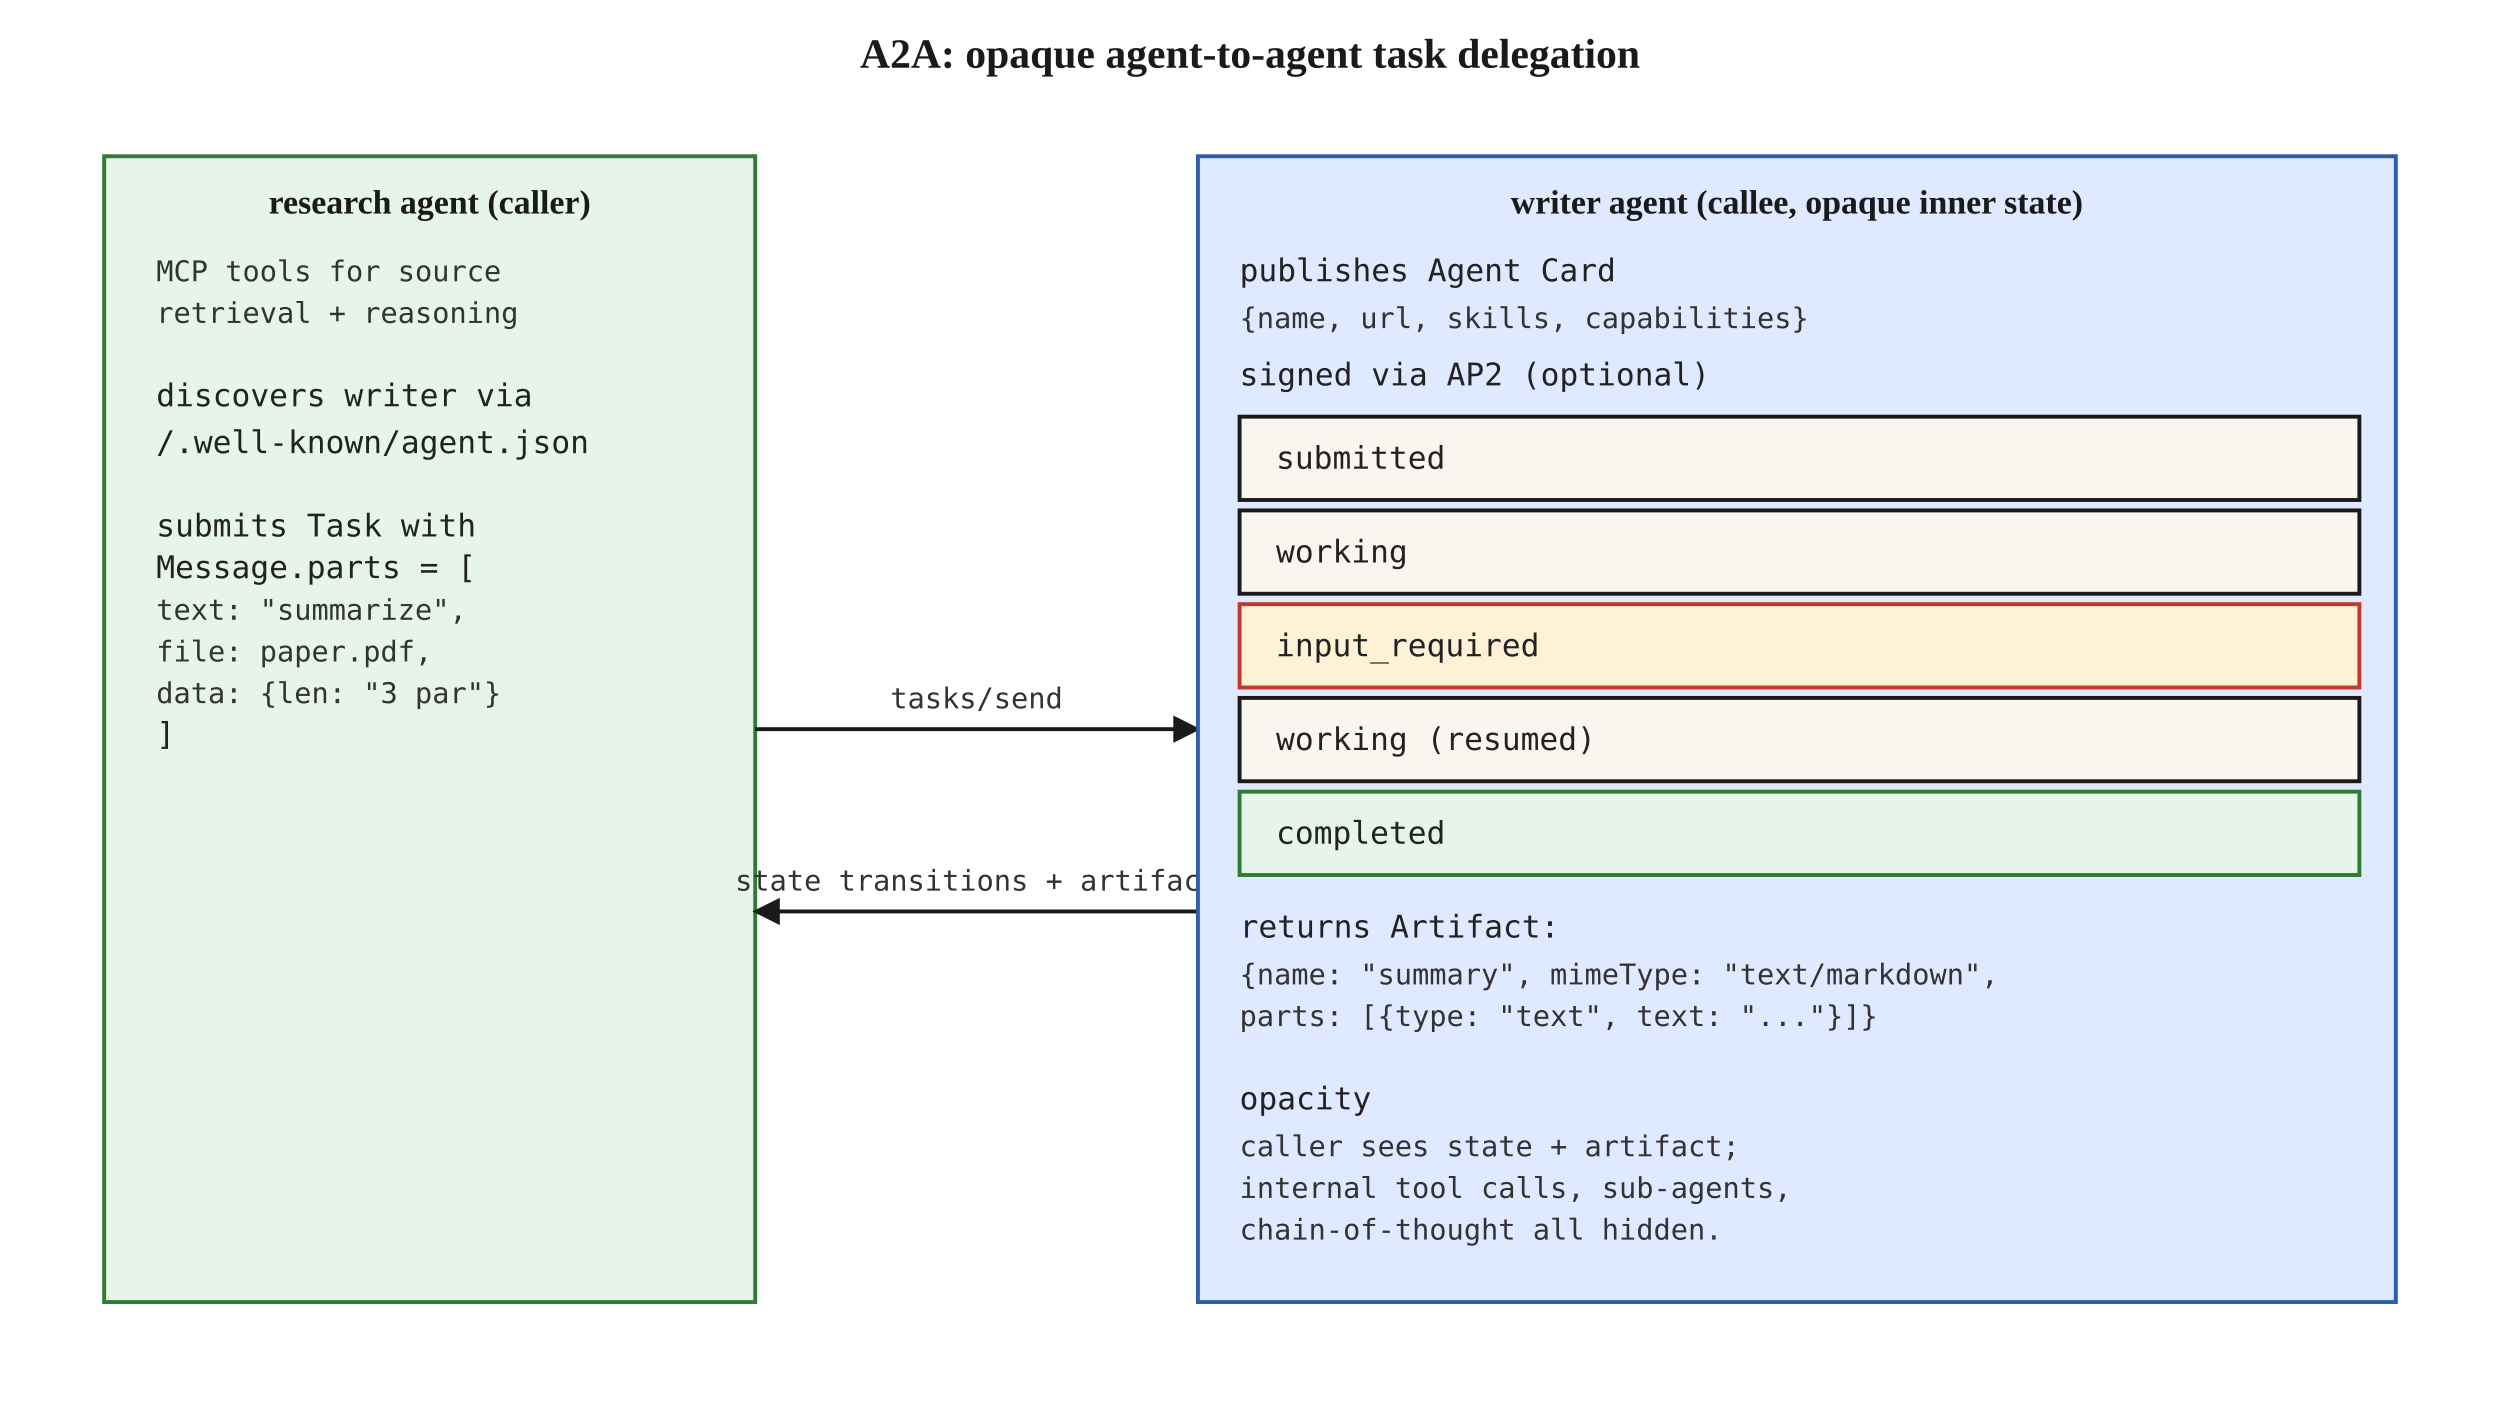
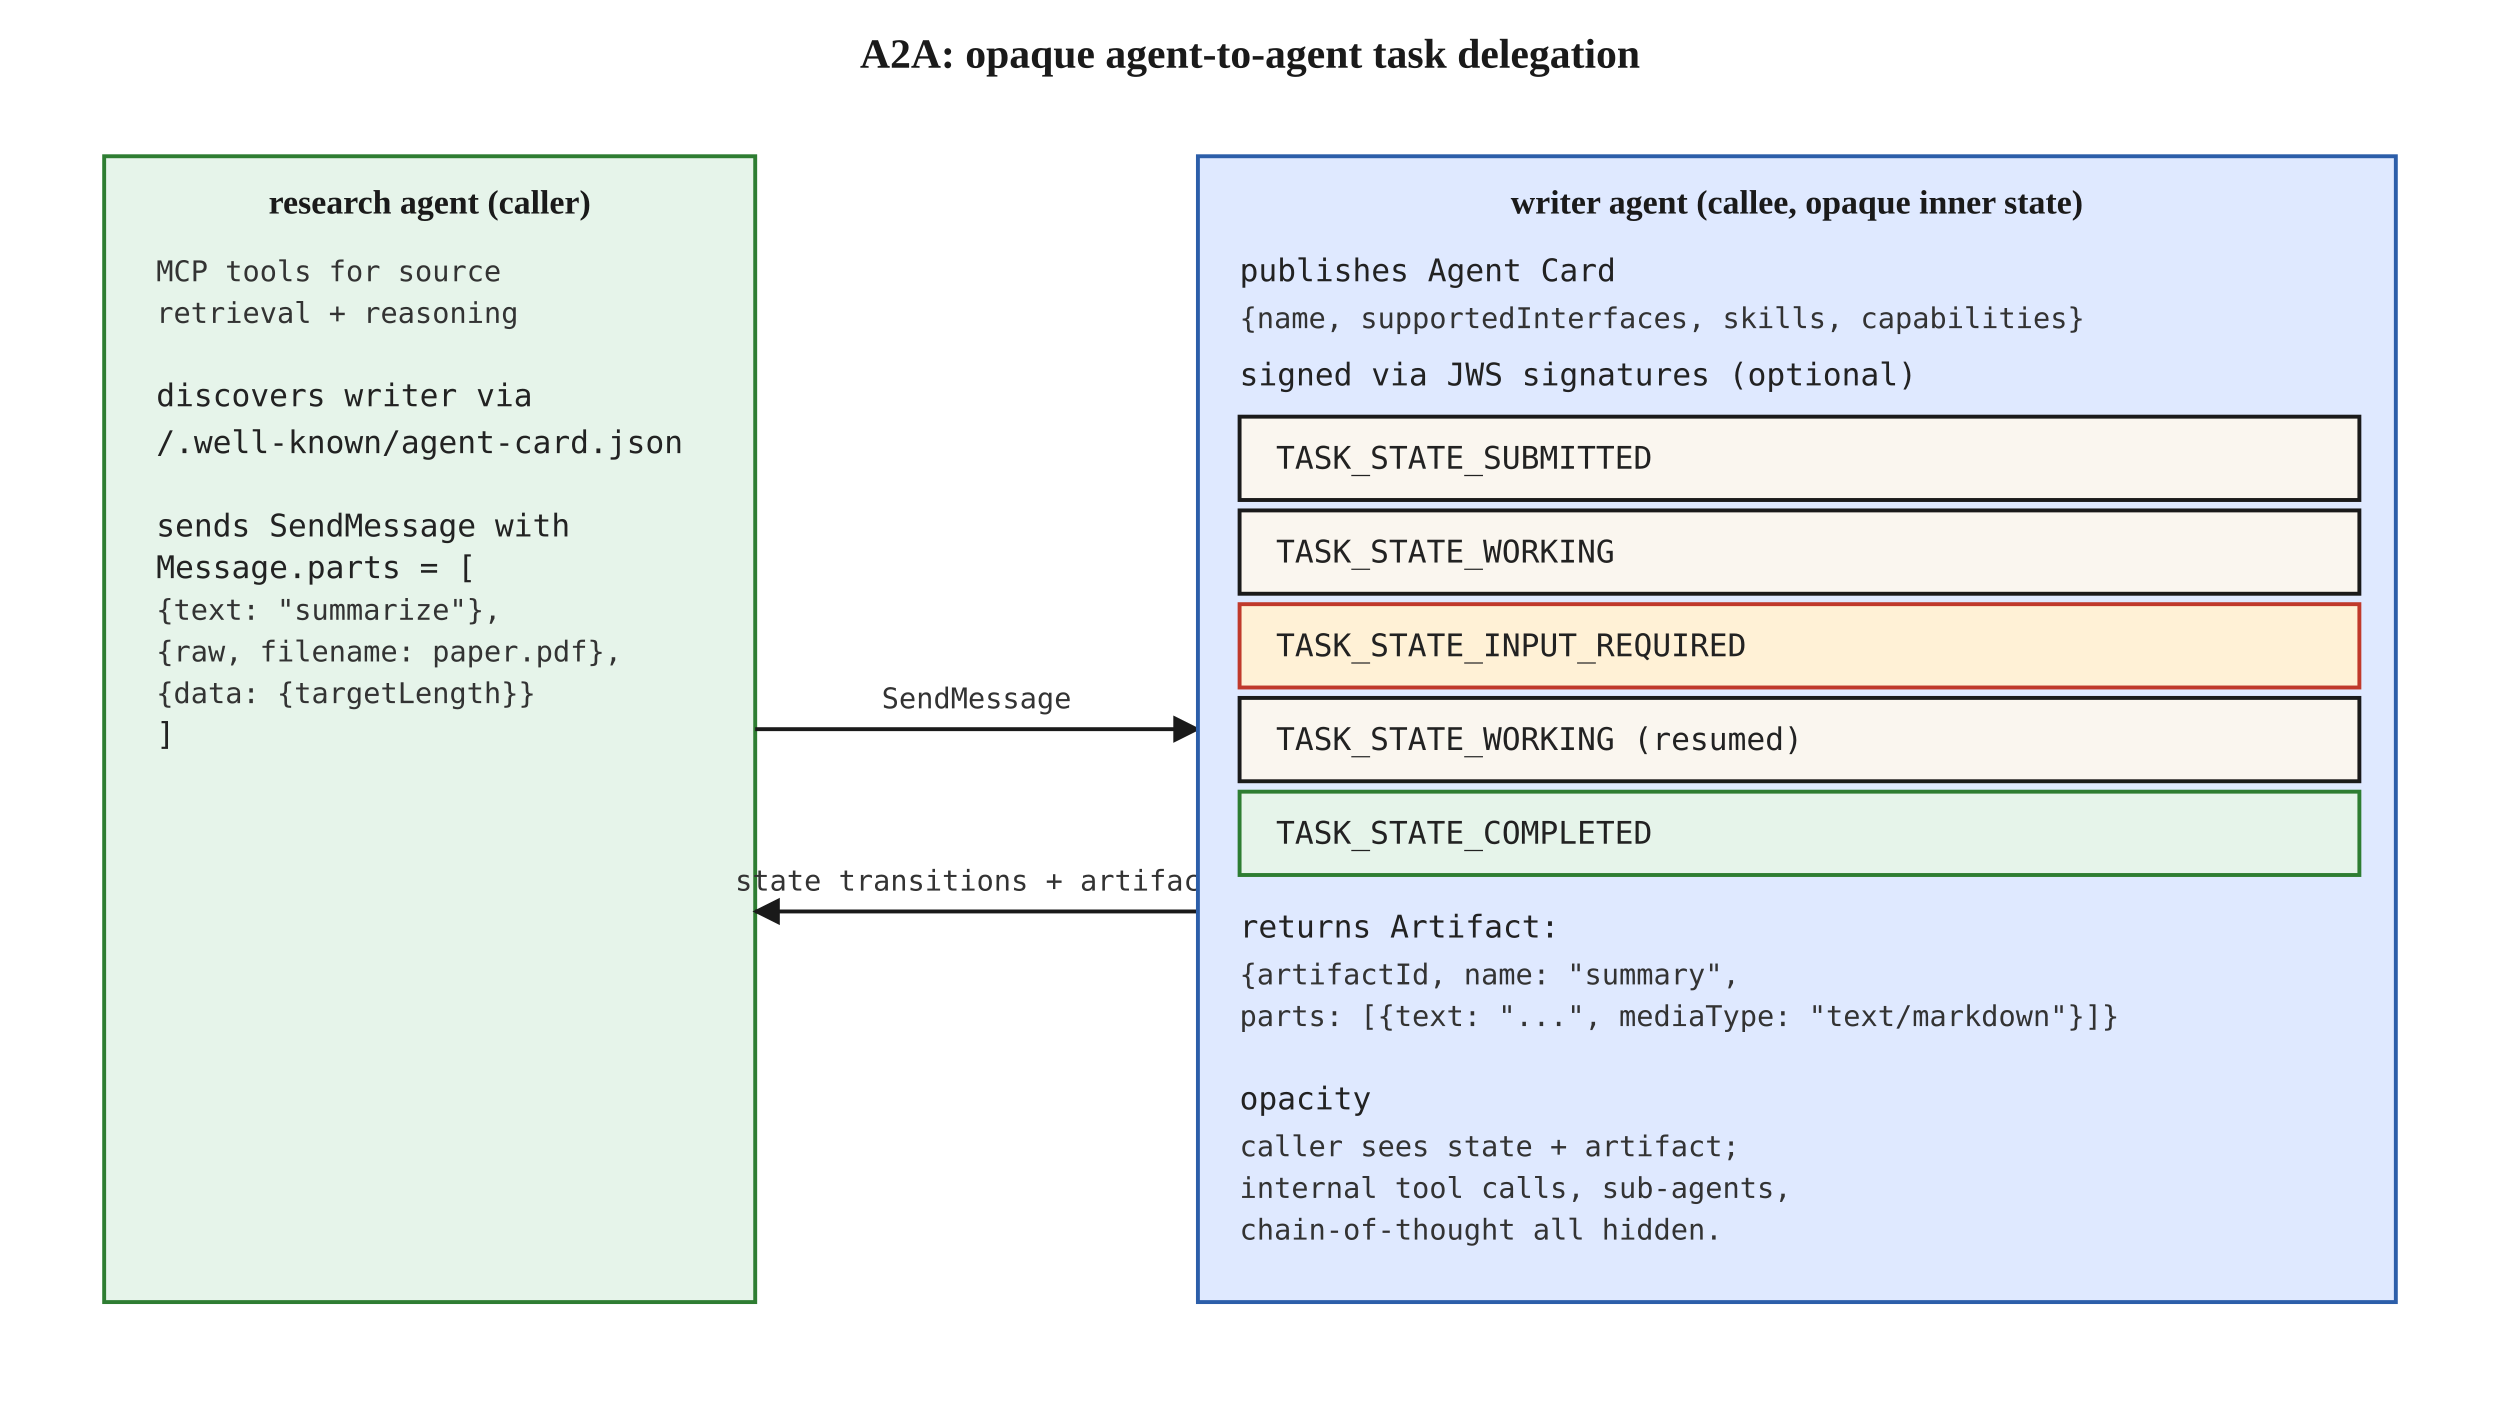
<svg xmlns="http://www.w3.org/2000/svg" viewBox="0 0 960 540" font-family="Georgia, 'Times New Roman', serif">
  <defs>
    <marker id="arrow" viewBox="0 0 10 10" refX="9" refY="5" markerWidth="7" markerHeight="7" orient="auto">
      <path d="M0,0 L10,5 L0,10 z" fill="#1a1a1a" />
    </marker>
    <style>
      .box { fill: #faf6ef; stroke: #1a1a1a; stroke-width: 1.5; }
      .cool { fill: #e6f4ea; stroke: #2e7d32; stroke-width: 1.5; }
      .cold { fill: #dfe9ff; stroke: #2c5ea9; stroke-width: 1.5; }
      .hot { fill: #fff1d6; stroke: #c0392b; stroke-width: 1.5; }
      .title { font-size: 16px; font-weight: 700; fill: #1a1a1a; }
      .head { font-size: 13px; font-weight: 700; fill: #1a1a1a; }
      .step { font-size: 12px; font-family: 'Menlo', monospace; fill: #222; }
      .small { font-size: 11px; font-family: 'Menlo', monospace; fill: #333; }
      .caption { font-size: 11px; fill: #555; font-style: italic; }
      .edge { stroke: #1a1a1a; stroke-width: 1.5; fill: none; }
    </style>
  </defs>
  <text x="480" y="26" text-anchor="middle" class="title">A2A: opaque agent-to-agent task delegation</text>
  <rect x="40" y="60" width="250" height="440" class="cool" />
  <text x="165" y="82" text-anchor="middle" class="head">research agent (caller)</text>
  <text x="60" y="108" class="small">MCP tools for source</text>
  <text x="60" y="124" class="small">retrieval + reasoning</text>
  <text x="60" y="156" class="step">discovers writer via</text>
-   <text x="60" y="174" class="step">/.well-known/agent.json</text>
-   <text x="60" y="206" class="step">submits Task with</text>
+   <text x="60" y="174" class="step">/.well-known/agent-card.json</text>
+   <text x="60" y="206" class="step">sends SendMessage with</text>
  <text x="60" y="222" class="step">Message.parts = [</text>
-   <text x="60" y="238" class="small">  text: "summarize",</text>
-   <text x="60" y="254" class="small">  file: paper.pdf,</text>
-   <text x="60" y="270" class="small">  data: {len: "3 par"}</text>
+   <text x="60" y="238" class="small">  {text: "summarize"},</text>
+   <text x="60" y="254" class="small">  {raw, filename: paper.pdf},</text>
+   <text x="60" y="270" class="small">  {data: {targetLength}}</text>
  <text x="60" y="286" class="step">]</text>
  <path d="M290,280 L460,280" class="edge" marker-end="url(#arrow)" />
-   <text x="375" y="272" text-anchor="middle" class="small">tasks/send</text>
+   <text x="375" y="272" text-anchor="middle" class="small">SendMessage</text>
  <path d="M460,350 L290,350" class="edge" marker-end="url(#arrow)" />
  <text x="375" y="342" text-anchor="middle" class="small">state transitions + artifact</text>
  <rect x="460" y="60" width="460" height="440" class="cold" />
  <text x="690" y="82" text-anchor="middle" class="head">writer agent (callee, opaque inner state)</text>
  <text x="476" y="108" class="step">publishes Agent Card</text>
-   <text x="476" y="126" class="small">{name, url, skills, capabilities}</text>
-   <text x="476" y="148" class="step">signed via AP2 (optional)</text>
+   <text x="476" y="126" class="small">{name, supportedInterfaces, skills, capabilities}</text>
+   <text x="476" y="148" class="step">signed via JWS signatures (optional)</text>
  <rect x="476" y="160" width="430" height="32" class="box" />
-   <text x="490" y="180" class="step">submitted</text>
+   <text x="490" y="180" class="step">TASK_STATE_SUBMITTED</text>
  <rect x="476" y="196" width="430" height="32" class="box" />
-   <text x="490" y="216" class="step">working</text>
+   <text x="490" y="216" class="step">TASK_STATE_WORKING</text>
  <rect x="476" y="232" width="430" height="32" class="hot" />
-   <text x="490" y="252" class="step">input_required</text>
+   <text x="490" y="252" class="step">TASK_STATE_INPUT_REQUIRED</text>
  <rect x="476" y="268" width="430" height="32" class="box" />
-   <text x="490" y="288" class="step">working (resumed)</text>
+   <text x="490" y="288" class="step">TASK_STATE_WORKING (resumed)</text>
  <rect x="476" y="304" width="430" height="32" class="cool" />
-   <text x="490" y="324" class="step">completed</text>
+   <text x="490" y="324" class="step">TASK_STATE_COMPLETED</text>
  <text x="476" y="360" class="step">returns Artifact:</text>
-   <text x="476" y="378" class="small">{name: "summary", mimeType: "text/markdown",</text>
-   <text x="476" y="394" class="small">  parts: [{type: "text", text: "..."}]}</text>
+   <text x="476" y="378" class="small">{artifactId, name: "summary",</text>
+   <text x="476" y="394" class="small">  parts: [{text: "...", mediaType: "text/markdown"}]}</text>
  <text x="476" y="426" class="step">opacity</text>
  <text x="476" y="444" class="small">caller sees state + artifact;</text>
  <text x="476" y="460" class="small">internal tool calls, sub-agents,</text>
  <text x="476" y="476" class="small">chain-of-thought all hidden.</text>
</svg>
